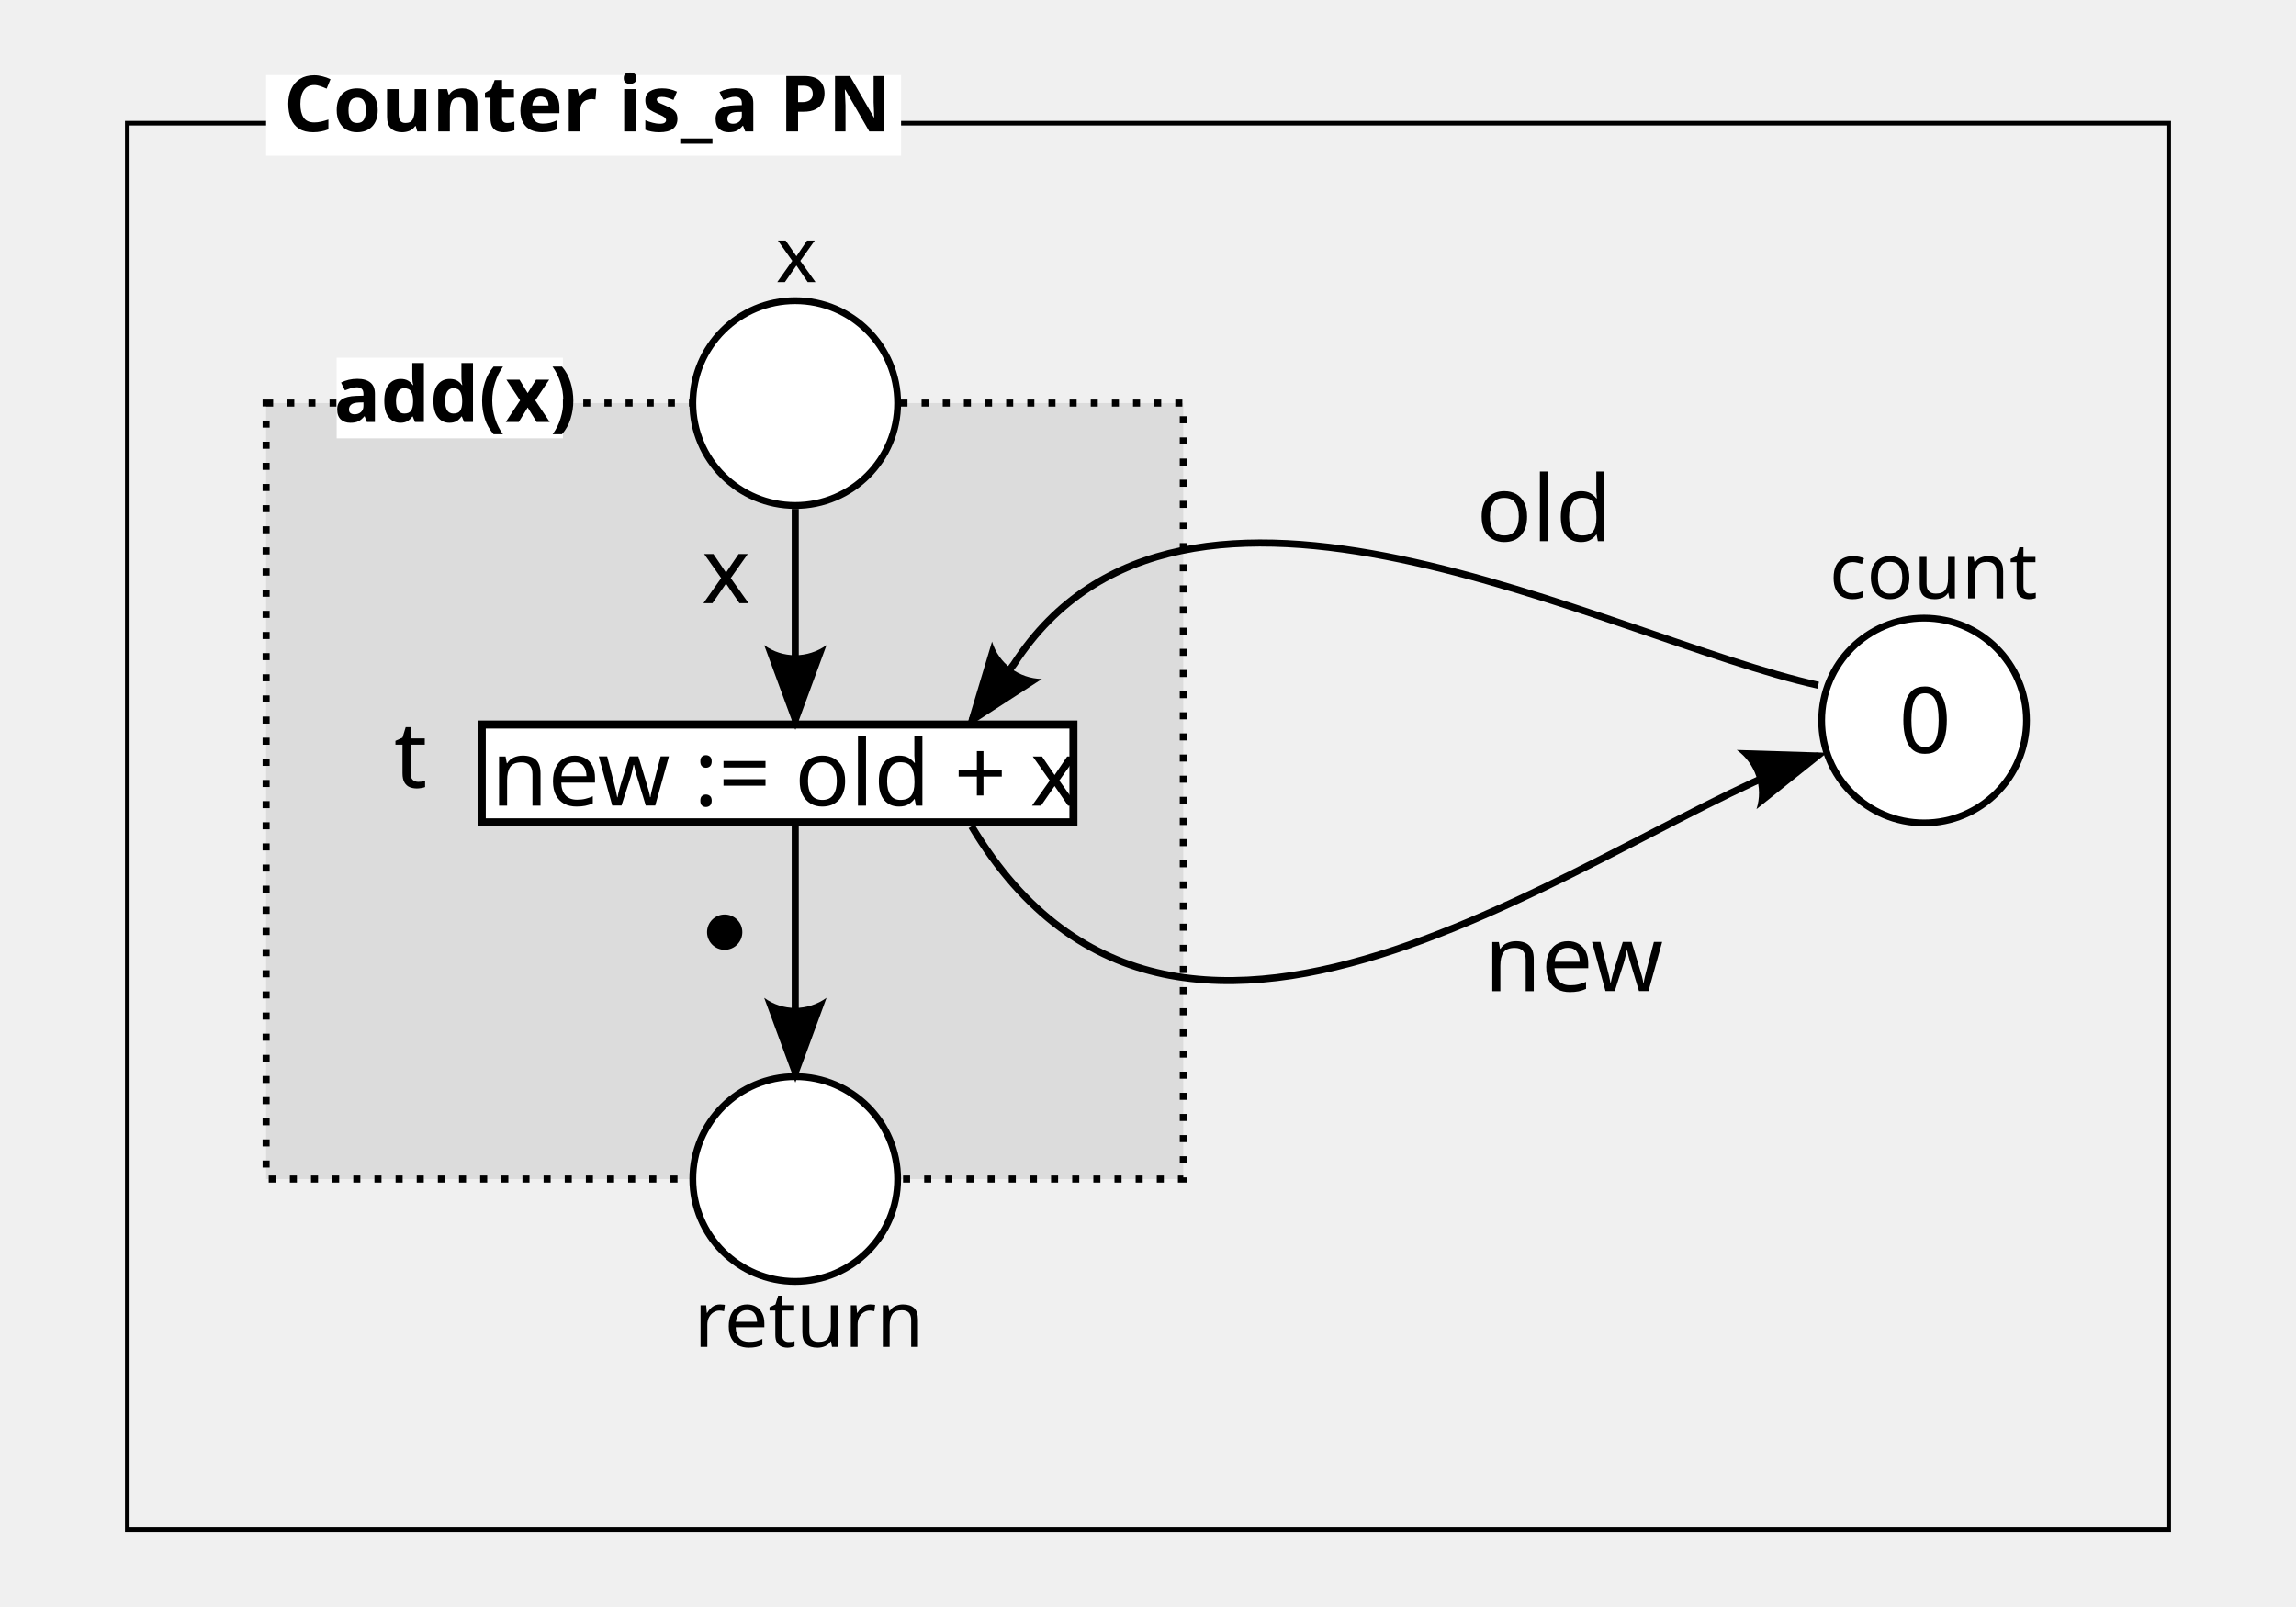
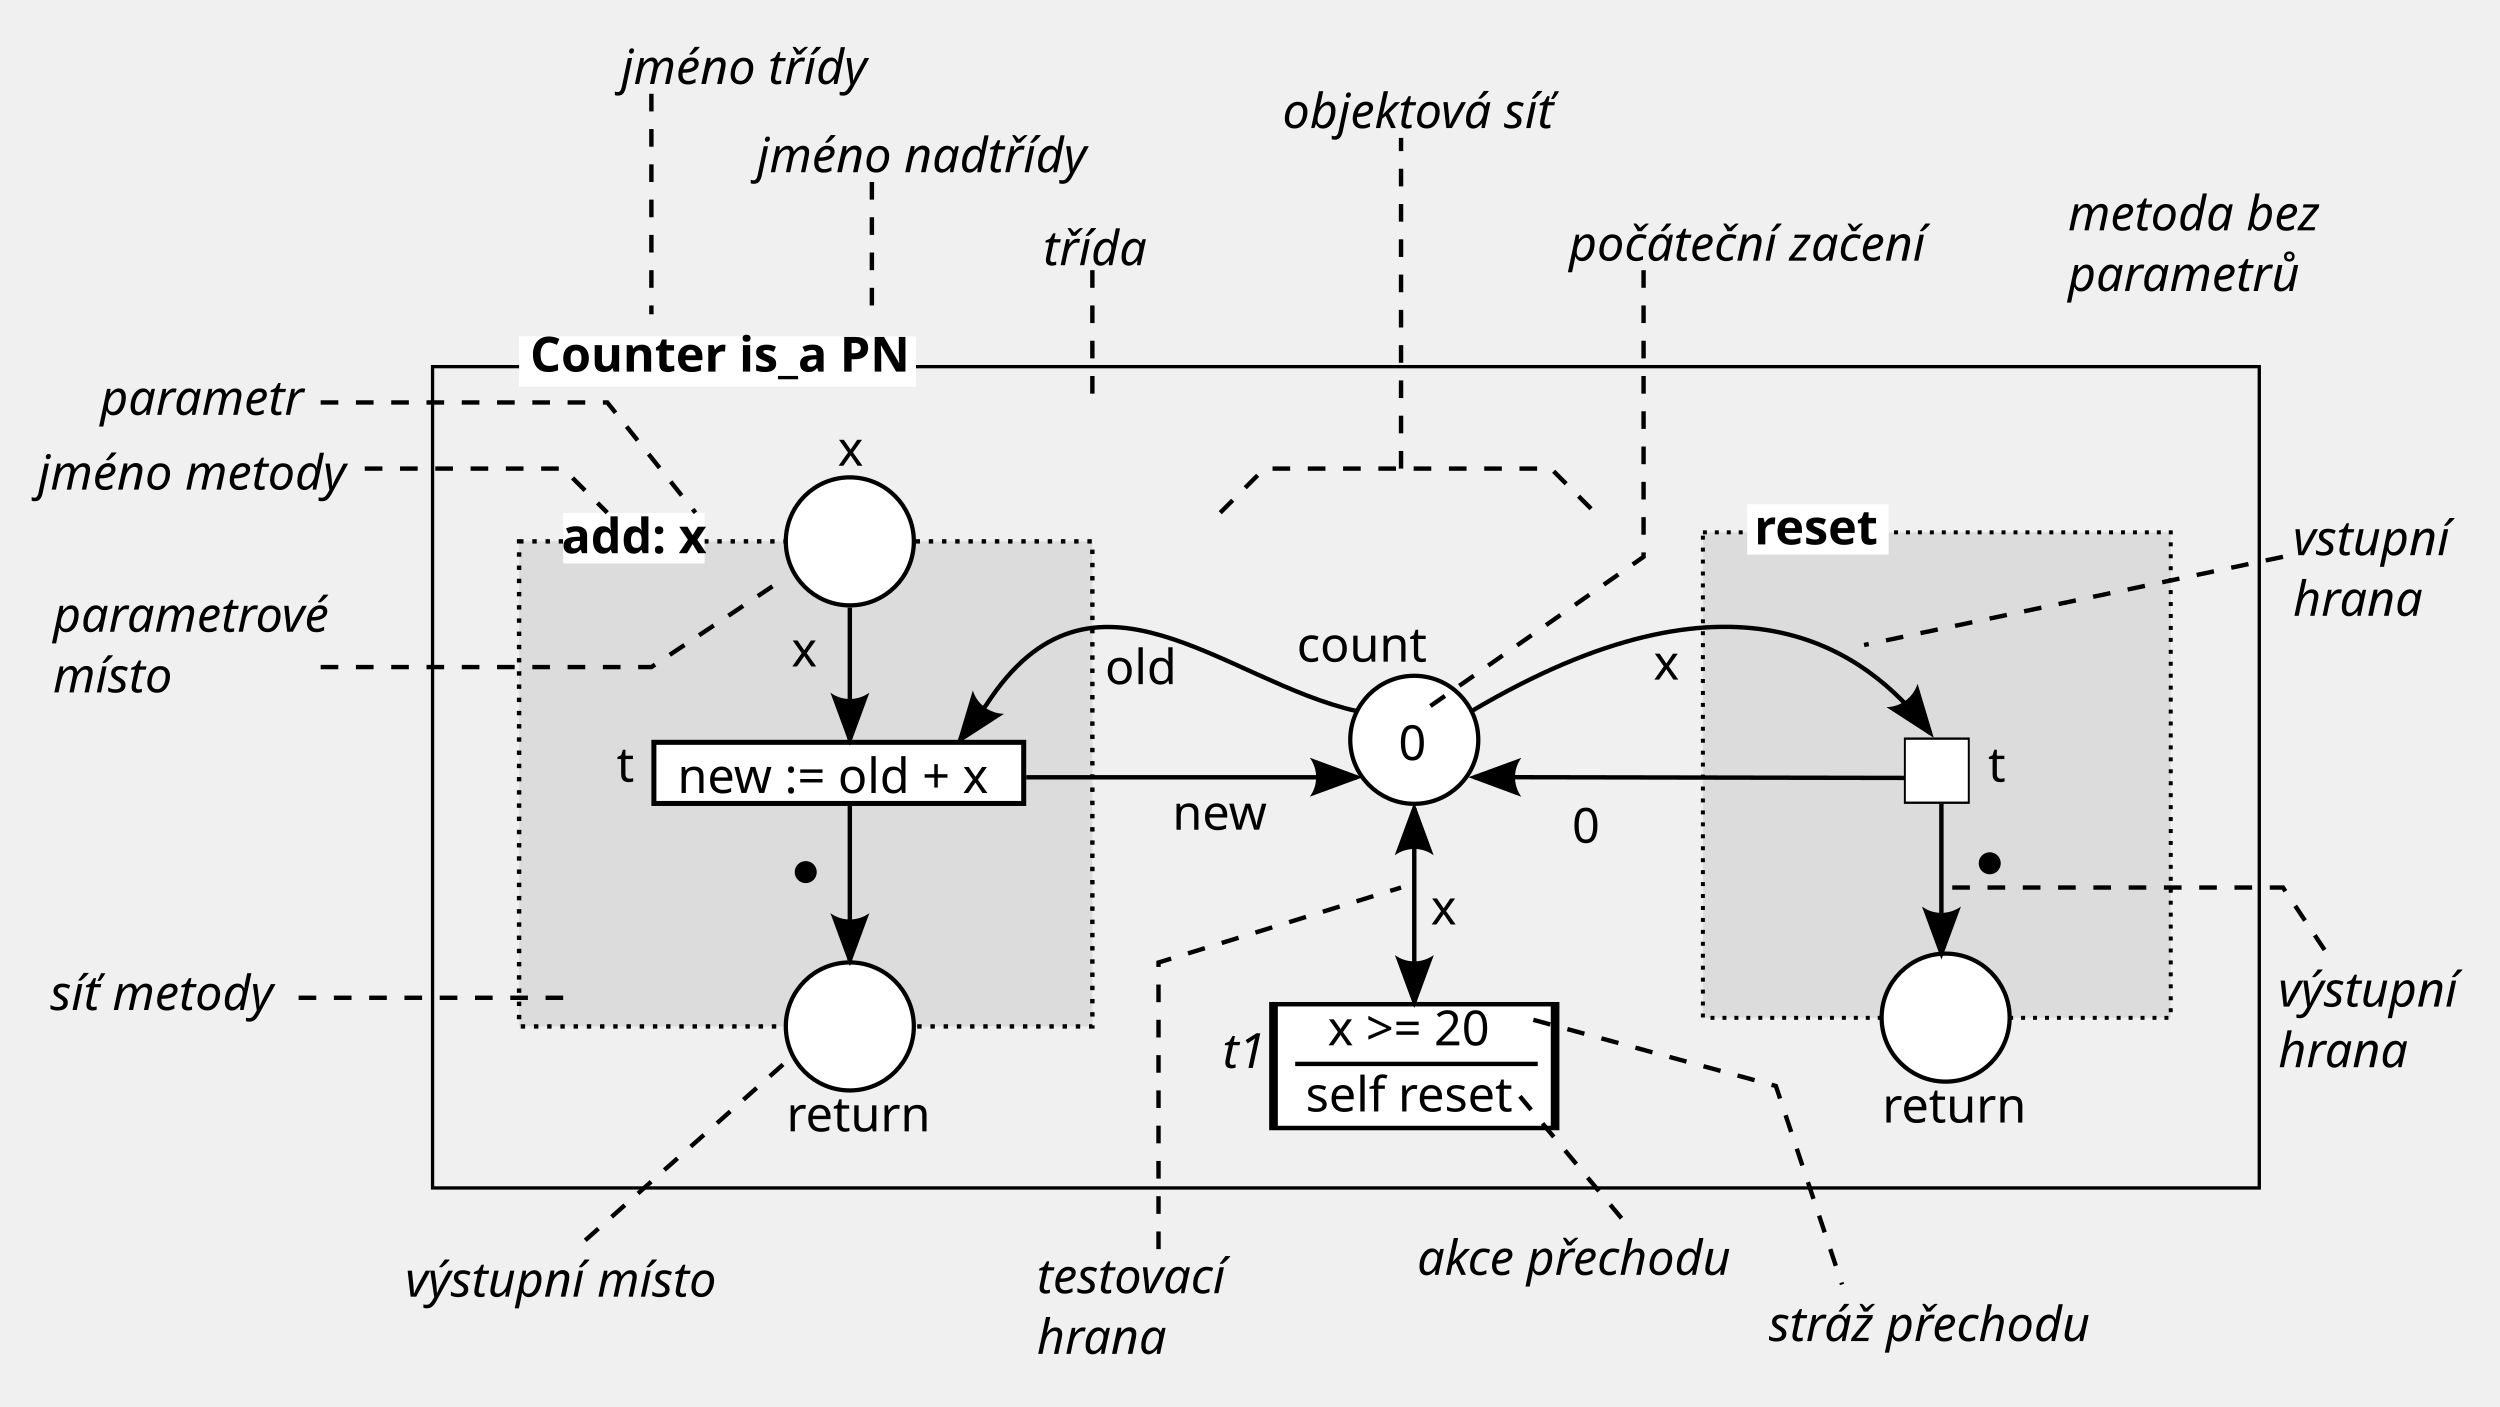
- <svg xmlns="http://www.w3.org/2000/svg" width="325.433" height="227.768" id="svg2" version="1.1">
+ <svg xmlns="http://www.w3.org/2000/svg" width="566.929" height="318.898" id="svg2" version="1.1">
  <defs id="defs3">
+     <marker orient="auto" refY="0" refX="0" id="Arrow2Lstart" style="overflow:visible">
+       <path id="path3966" style="fill-rule:evenodd;stroke-width:0.625;stroke-linejoin:round" d="M 8.719,4.034 -2.207,0.016 8.719,-4.002 c -1.745,2.372 -1.735,5.617 -6e-7,8.035 z" transform="matrix(1.1,0,0,1.1,1.1,0)" />
+     </marker>
    <marker orient="auto" refY="0" refX="0" id="Arrow2Lend" style="overflow:visible">
      <path id="path3967" style="fill-rule:evenodd;stroke-width:0.625;stroke-linejoin:round" d="M 8.719,4.034 -2.207,0.016 8.719,-4.002 c -1.745,2.372 -1.735,5.617 -6e-7,8.035 z" transform="matrix(-1.1,0,0,-1.1,-1.1,0)" />
    </marker>
+     <marker orient="auto" refY="0" refX="0" id="Arrow2Lend-1" style="overflow:visible">
+       <path id="path3967-7" style="fill-rule:evenodd;stroke-width:0.625;stroke-linejoin:round" d="M 8.719,4.034 -2.207,0.016 8.719,-4.002 c -1.745,2.372 -1.735,5.617 -6e-7,8.035 z" transform="matrix(-1.1,0,0,-1.1,-1.1,0)" />
+     </marker>
+     <marker orient="auto" refY="0" refX="0" id="marker3043" style="overflow:visible">
+       <path id="path3045" style="fill-rule:evenodd;stroke-width:0.625;stroke-linejoin:round" d="M 8.719,4.034 -2.207,0.016 8.719,-4.002 c -1.745,2.372 -1.735,5.617 -6e-7,8.035 z" transform="matrix(-1.1,0,0,-1.1,-1.1,0)" />
+     </marker>
  </defs>
-   <g id="layer1" transform="translate(-32.28346,594.776)">
+   <g id="layer1" transform="translate(-32.28346,685.9056)">
    <g id="g3758" />
-     <g id="g3768">
-       <rect style="fill:none;stroke:#000000;stroke-width:0.649;stroke-miterlimit:4;stroke-opacity:1;stroke-dasharray:none;stroke-dashoffset:0" id="rect2986" width="289.351" height="199.351" x="50.325" y="-577.313" />
-       <rect style="fill:#ffffff;fill-opacity:1;stroke:none" id="rect3756" width="90" height="11.429" x="70" y="-584.138" />
-       <text id="text3762" y="-576.138" x="72.5" style="font-size:11px;font-style:normal;font-weight:bold;line-height:125%;letter-spacing:0px;word-spacing:0px;fill:#000000;fill-opacity:1;stroke:none;font-family:Sans;-inkscape-font-specification:Sans Bold;fill-rule:nonzero" xml:space="preserve">
-         <tspan y="-576.138" x="72.5" id="tspan3764">Counter is_a PN</tspan>
-       </text>
-       <rect style="fill:#dcdcdc;fill-opacity:1;stroke:#000000;stroke-width:0.999;stroke-miterlimit:4;stroke-opacity:1;stroke-dasharray:0.999, 1.998;stroke-dashoffset:0" id="rect2995" width="130" height="110" x="35.5" y="56.862" transform="translate(34.5,-594.4999)" />
-       <rect style="fill:#ffffff;fill-opacity:1;stroke:none" id="rect3756-1" width="32.071" height="11.429" x="80" y="-544.066" />
-       <text id="text3762-7" y="-534.953" x="79.608" style="font-size:11px;font-style:normal;font-weight:bold;line-height:125%;letter-spacing:0px;word-spacing:0px;fill:#000000;fill-opacity:1;stroke:none;font-family:Sans;-inkscape-font-specification:Sans Bold" xml:space="preserve">
-         <tspan y="-534.953" x="79.608" id="tspan3764-4">add(x)</tspan>
-       </text>
-       <g id="g3789-0" transform="translate(-190,-75)">
+     <g id="g3768" transform="translate(0,378)">
+       <rect style="fill:none;stroke:#000000;stroke-width:0.751;stroke-miterlimit:4;stroke-opacity:1;stroke-dasharray:none;stroke-dashoffset:0" id="rect2986" width="414.249" height="186.249" x="130.375" y="-980.762" />
+       <rect style="fill:#ffffff;fill-opacity:1;stroke:none" id="rect3756" width="90" height="11.429" x="150" y="-987.638" />
+       <text id="text3762" y="-979.638" x="152.5" style="font-size:11px;font-style:normal;font-weight:bold;line-height:125%;letter-spacing:0px;word-spacing:0px;fill:#000000;fill-opacity:1;fill-rule:nonzero;stroke:none;font-family:Sans;-inkscape-font-specification:Sans Bold" xml:space="preserve">
+         <tspan y="-979.638" x="152.5" id="tspan3764">Counter is_a PN</tspan>
+       </text>
+       <rect style="fill:#dcdcdc;fill-opacity:1;stroke:#000000;stroke-width:0.999;stroke-miterlimit:4;stroke-opacity:1;stroke-dasharray:0.999, 1.998;stroke-dashoffset:0" id="rect2995" width="130" height="110" x="150" y="-941.138" />
+       <rect style="fill:#ffffff;fill-opacity:1;stroke:none" id="rect3756-1" width="32.071" height="11.429" x="160" y="-947.566" />
+       <text id="text3762-7" y="-938.453" x="159.608" style="font-size:11px;font-style:normal;font-weight:bold;line-height:125%;letter-spacing:0px;word-spacing:0px;fill:#000000;fill-opacity:1;stroke:none;font-family:Sans;-inkscape-font-specification:Sans Bold" xml:space="preserve">
+         <tspan y="-938.453" x="159.608" id="tspan3764-4">add: x</tspan>
+       </text>
+       <g id="g3789-0" transform="translate(-110,-478.5001)">
        <text id="text3782-9" y="-479.786" x="332.25" style="font-size:11px;font-style:normal;font-weight:normal;line-height:125%;letter-spacing:0px;word-spacing:0px;fill:#000000;fill-opacity:1;stroke:none;font-family:Sans" xml:space="preserve">
          <tspan y="-479.786" x="332.25" id="tspan3784-4">x</tspan>
        </text>
        <g transform="matrix(1.502347,0,0,1.502347,-67.60563,272.9917)" id="g3806-8">
          <path style="fill:#ffffff;fill-opacity:1;stroke:#000000;stroke-opacity:1" id="path3776-8" d="m 55.5,56.008 c 0,8.284 -6.716,15 -15,15 -8.284,0 -15,-6.716 -15,-15 0,-8.284 6.716,-15 15,-15 8.284,0 15,6.716 15,15 z" transform="matrix(0.6441532,0,0,0.6441532,241.8962,-525.7313)" />
        </g>
      </g>
-       <g id="g3868" transform="translate(-69.99999,-80.00001)">
+       <g id="g3868" transform="translate(10,-483.5001)">
        <rect y="-412.069" x="170.568" height="13.863" width="83.863" id="rect3780" style="fill:#ffffff;fill-opacity:1;stroke:#000000;stroke-width:1.137;stroke-miterlimit:4;stroke-opacity:1;stroke-dasharray:none;stroke-dashoffset:0" />
-         <text id="text3829" y="-400.573" x="171.912" style="font-size:13px;font-style:normal;font-weight:normal;line-height:125%;letter-spacing:0px;word-spacing:0px;fill:#000000;fill-opacity:1;stroke:none;font-family:Sans" xml:space="preserve">
-           <tspan dy="0 0 0 0 0 0 0 0 0 0 0 0 0.177" dx="0 0 0 0 0 0 0 0 0 0 0 0 -0.53" y="-400.573" x="171.912" id="tspan3831">new := old + x</tspan>
-         </text>
-       </g>
-       <path style="fill:none;stroke:#000000;stroke-width:1px;stroke-linecap:butt;stroke-linejoin:miter;stroke-opacity:1;marker-end:url(#Arrow2Lend)" d="m 110.5,71.862 0,30" id="path3873" transform="translate(34.5,-594.4999)" />
-       <g id="g4577">
+         <text id="text3829" y="-400.573" x="175.912" style="font-size:13px;font-style:normal;font-weight:normal;line-height:125%;letter-spacing:0px;word-spacing:0px;fill:#000000;fill-opacity:1;stroke:none;font-family:Sans" xml:space="preserve">
+           <tspan dy="0 0 0 0 0 0 0 0 0 0 0 0 0.177" dx="0 0 0 0 0 0 0 0 0 0 0 0 -0.53" y="-400.573" x="175.912" id="tspan3831" style="font-size:11px">new := old + x</tspan>
+         </text>
+       </g>
+       <path style="fill:none;stroke:#000000;stroke-width:1px;stroke-linecap:butt;stroke-linejoin:miter;stroke-opacity:1;marker-end:url(#Arrow2Lend)" d="m 225,-926.138 0,30" id="path3873" />
+       <g id="g4577" transform="translate(47.99999,-403.5001)">
        <g transform="translate(-24.35964,-5.672498)" id="g4568">
-           <text xml:space="preserve" style="font-size:11px;font-style:normal;font-weight:normal;line-height:125%;letter-spacing:0px;word-spacing:0px;fill:#000000;fill-opacity:1;stroke:none;font-family:Sans" x="315.93" y="-504.268" id="text3782">
-             <tspan id="tspan3784" x="315.93" y="-504.268">count</tspan>
+           <text xml:space="preserve" style="font-size:11px;font-style:normal;font-weight:normal;line-height:125%;letter-spacing:0px;word-spacing:0px;fill:#000000;fill-opacity:1;stroke:none;font-family:Sans" x="302.722" y="-504.681" id="text3782">
+             <tspan id="tspan3784" x="302.722" y="-504.681">count</tspan>
          </text>
          <path style="fill:#ffffff;fill-opacity:1;stroke:#000000;stroke-opacity:1" id="path3776" d="m 55.5,56.008 c 0,8.284 -6.716,15 -15,15 -8.284,0 -15,-6.716 -15,-15 0,-8.284 6.716,-15 15,-15 8.284,0 15,6.716 15,15 z" transform="matrix(0.9677419,0,0,0.9677419,290.1661,-541.1668)" />
        </g>
        <text id="text4573" y="-488.045" x="301.426" style="font-size:13px;font-style:normal;font-weight:normal;line-height:125%;letter-spacing:0px;word-spacing:0px;fill:#000000;fill-opacity:1;stroke:none;font-family:Sans" xml:space="preserve">
-           <tspan y="-488.045" x="301.426" id="tspan4575">0</tspan>
-         </text>
-       </g>
-       <path style="fill:none;stroke:#000000;stroke-width:1px;stroke-linecap:butt;stroke-linejoin:miter;stroke-opacity:1;marker-end:url(#Arrow2Lend)" d="m 255.5,96.862 c -30,-6.667 -90,-40 -114,-3 l -6,8" id="path4585" transform="translate(34.5,-594.4999)" />
-       <path style="fill:none;stroke:#000000;stroke-width:1px;stroke-linecap:butt;stroke-linejoin:miter;stroke-opacity:1;marker-end:url(#Arrow2Lend)" d="m 135.5,116.862 0,0 c 30,50 90,0 120,-10" id="path4769" transform="translate(34.5,-594.4999)" />
-       <text xml:space="preserve" style="font-size:13px;font-style:normal;font-weight:normal;line-height:125%;letter-spacing:0px;word-spacing:0px;fill:#000000;fill-opacity:1;stroke:none;font-family:Sans" x="241.573" y="-518.061" id="text6413">
-         <tspan id="tspan6415" x="241.573" y="-518.061">old</tspan>
-       </text>
-       <text xml:space="preserve" style="font-size:13px;font-style:normal;font-weight:normal;line-height:125%;letter-spacing:0px;word-spacing:0px;fill:#000000;fill-opacity:1;stroke:none;font-family:Sans" x="242.692" y="-454.267" id="text6417">
-         <tspan id="tspan6419" x="242.692" y="-454.267">new</tspan>
-       </text>
-       <text xml:space="preserve" style="font-size:13px;font-style:normal;font-weight:normal;line-height:125%;letter-spacing:0px;word-spacing:0px;fill:#000000;fill-opacity:1;stroke:none;font-family:Sans" x="131.75" y="-509.267" id="text6421">
-         <tspan id="tspan6423" x="131.75" y="-509.267">x</tspan>
+           <tspan y="-488.045" x="301.426" id="tspan4575" style="font-size:11px">0</tspan>
+         </text>
+       </g>
+       <path style="fill:none;stroke:#000000;stroke-width:1px;stroke-linecap:butt;stroke-linejoin:miter;stroke-opacity:1;marker-end:url(#Arrow2Lend)" d="m 340,-902.638 c -30,-6.667 -60,-38.5 -84,-1.5 l -6,8" id="path4585" />
+       <text xml:space="preserve" style="font-size:13px;font-style:normal;font-weight:normal;line-height:125%;letter-spacing:0px;word-spacing:0px;fill:#000000;fill-opacity:1;stroke:none;font-family:Sans" x="282.87" y="-908.765" id="text6413">
+         <tspan id="tspan6415" x="282.87" y="-908.765" style="font-size:11px">old</tspan>
+       </text>
+       <text xml:space="preserve" style="font-size:13px;font-style:normal;font-weight:normal;line-height:125%;letter-spacing:0px;word-spacing:0px;fill:#000000;fill-opacity:1;stroke:none;font-family:Sans" x="298.143" y="-875.744" id="text6417">
+         <tspan id="tspan6419" x="298.143" y="-875.744" style="font-size:11px">new</tspan>
+       </text>
+       <text xml:space="preserve" style="font-size:13px;font-style:normal;font-weight:normal;line-height:125%;letter-spacing:0px;word-spacing:0px;fill:#000000;fill-opacity:1;stroke:none;font-family:Sans" x="211.75" y="-912.767" id="text6421">
+         <tspan id="tspan6423" x="211.75" y="-912.767" style="font-size:11px">x</tspan>
      </text>
      <text xml:space="preserve" style="font-size:13px;font-style:normal;font-weight:normal;line-height:125%;letter-spacing:0px;word-spacing:0px;fill:#000000;fill-opacity:1;stroke:none;font-family:Sans" x="100.5" y="137.268" id="text6425" transform="translate(32.28346,-594.776)">
        <tspan id="tspan6427" x="100.5" y="137.268" />
      </text>
-       <path style="fill:#000000;fill-opacity:1;fill-rule:nonzero;stroke:none" id="path6429" d="m 102.717,129.638 a 2.5,2.5 0 1 1 -5,0 2.5,2.5 0 1 1 5,0 z" transform="translate(34.78346,-592.276)" />
-       <text xml:space="preserve" style="font-size:13px;font-style:normal;font-weight:normal;line-height:125%;letter-spacing:0px;word-spacing:0px;fill:#000000;fill-opacity:1;stroke:none;font-family:Sans" x="88.127" y="-483.134" id="text6431">
-         <tspan id="tspan6433" x="88.127" y="-483.134">t</tspan>
-       </text>
+       <path style="fill:#000000;fill-opacity:1;fill-rule:nonzero;stroke:none" id="path6429" d="m 102.717,129.638 c 0,1.381 -1.119,2.5 -2.5,2.5 -1.381,0 -2.5,-1.119 -2.5,-2.5 0,-1.381 1.119,-2.5 2.5,-2.5 1.381,0 2.5,1.119 2.5,2.5 z" transform="translate(114.7835,-995.776)" />
+       <text xml:space="preserve" style="font-size:13px;font-style:normal;font-weight:normal;line-height:125%;letter-spacing:0px;word-spacing:0px;fill:#000000;fill-opacity:1;stroke:none;font-family:Sans" x="172.127" y="-886.634" id="text6431">
+         <tspan id="tspan6433" x="172.127" y="-886.634" style="font-size:11px">t</tspan>
+       </text>
+       <rect style="fill:#dcdcdc;fill-opacity:1;stroke:#000000;stroke-width:0.903;stroke-miterlimit:4;stroke-opacity:1;stroke-dasharray:0.903, 1.806;stroke-dashoffset:0" id="rect2995-4" width="106.097" height="110.096" x="418.451" y="-943.185" />
+       <rect style="fill:#ffffff;fill-opacity:1;stroke:none" id="rect3756-1-0" width="32.071" height="11.429" x="428.5" y="-949.566" />
+       <text id="text3762-7-9" y="-940.452" x="430.107" style="font-size:11px;font-style:normal;font-weight:bold;line-height:125%;letter-spacing:0px;word-spacing:0px;fill:#000000;fill-opacity:1;stroke:none;font-family:Sans;-inkscape-font-specification:Sans Bold" xml:space="preserve">
+         <tspan y="-940.452" x="430.107" id="tspan3764-4-4">reset</tspan>
+       </text>
+       <g id="g3868-5" transform="matrix(0.8536933,0,0,1.004144,318.9021,-482.8228)">
+         <rect y="-411.877" x="170.261" height="14.477" width="16.978" id="rect3780-1" style="fill:#ffffff;fill-opacity:1;stroke:#000000;stroke-width:0.523;stroke-miterlimit:4;stroke-opacity:1;stroke-dasharray:none;stroke-dashoffset:0" />
+         <text id="text3829-7" y="-400.573" x="171.912" style="font-size:13px;font-style:normal;font-weight:normal;line-height:125%;letter-spacing:0px;word-spacing:0px;fill:#000000;fill-opacity:1;stroke:none;font-family:Sans" xml:space="preserve">
+           <tspan y="-400.573" x="171.912" id="tspan3831-1" />
+         </text>
+       </g>
+       <path style="fill:#000000;fill-opacity:1;fill-rule:nonzero;stroke:none" id="path6429-7" d="m 102.717,129.638 c 0,1.381 -1.119,2.5 -2.5,2.5 -1.381,0 -2.5,-1.119 -2.5,-2.5 0,-1.381 1.119,-2.5 2.5,-2.5 1.381,0 2.5,1.119 2.5,2.5 z" transform="translate(383.283,-997.7754)" />
+       <g id="g3806-8-1-4" transform="matrix(1.502347,0,0,1.502347,80.89387,-78.05137)">
+         <g id="g3915-2" transform="translate(-6.656261,-12.95069)">
+           <text id="text3782-9-5-3" y="-403.932" x="151.926" style="font-size:7.322px;font-style:normal;font-weight:normal;line-height:125%;letter-spacing:0px;word-spacing:0px;fill:#000000;fill-opacity:1;stroke:none;font-family:Sans" xml:space="preserve" transform="translate(106.5,-69.89064)">
+             <tspan y="-403.932" x="151.926" id="tspan3784-4-5-2">return</tspan>
+           </text>
+           <path style="fill:#ffffff;fill-opacity:1;stroke:#000000;stroke-opacity:1" id="path3776-8-7-2" d="m 55.5,56.008 c 0,8.284 -6.716,15 -15,15 -8.284,0 -15,-6.716 -15,-15 0,-8.284 6.716,-15 15,-15 8.284,0 15,6.716 15,15 z" transform="matrix(0.6441532,0,0,0.6441532,241.8962,-525.7313)" />
+         </g>
+       </g>
+       <path style="fill:none;stroke:#000000;stroke-width:1px;stroke-linecap:butt;stroke-linejoin:miter;stroke-opacity:1;marker-end:url(#Arrow2Lend)" d="m 472.537,-881.638 -5.2e-4,34.001" id="path3940-1" />
+       <text xml:space="preserve" style="font-size:13px;font-style:normal;font-weight:normal;line-height:125%;letter-spacing:0px;word-spacing:0px;fill:#000000;fill-opacity:1;stroke:none;font-family:Sans" x="483.127" y="-886.634" id="text6431-6">
+         <tspan id="tspan6433-8" x="483.127" y="-886.634" style="font-size:11px">t</tspan>
+       </text>
+       <path style="fill:none;stroke:#000000;stroke-width:1px;stroke-linecap:butt;stroke-linejoin:miter;stroke-opacity:1;marker-start:url(#Arrow2Lstart)" d="m 366.588,-887.675 97.652,0.177" id="path3156" />
+       <path style="fill:none;stroke:#000000;stroke-width:1px;stroke-linecap:butt;stroke-linejoin:miter;stroke-opacity:1;marker-end:url(#marker3043)" d="m 366,-902.638 c 59,-35 89,-15 104,5" id="path4394" />
+       <text id="text4573-9" y="-872.797" x="388.791" style="font-size:13px;font-style:normal;font-weight:normal;line-height:125%;letter-spacing:0px;word-spacing:0px;fill:#000000;fill-opacity:1;stroke:none;font-family:Sans" xml:space="preserve">
+         <tspan y="-872.797" x="388.791" id="tspan4575-2" style="font-size:11px">0</tspan>
+       </text>
+       <text id="text4573-9-7" y="-909.786" x="407.25" style="font-size:13px;font-style:normal;font-weight:normal;line-height:125%;letter-spacing:0px;word-spacing:0px;fill:#000000;fill-opacity:1;stroke:none;font-family:Sans" xml:space="preserve">
+         <tspan y="-909.786" x="407.25" id="tspan4575-2-9" style="font-size:11px">x</tspan>
+       </text>
+       <path style="fill:none;stroke:#000000;stroke-width:1px;stroke-linecap:butt;stroke-linejoin:miter;stroke-opacity:1;marker-end:url(#marker3043)" d="m 265,-887.638 75,0" id="path4656" />
+       <g id="g3868-5-5" transform="matrix(3.761187,0,0,1.939311,-319.3076,-37.42353)">
+         <rect y="-411.877" x="170.261" height="14.477" width="16.978" id="rect3780-1-4" style="fill:#ffffff;fill-opacity:1;stroke:#000000;stroke-width:0.523;stroke-miterlimit:4;stroke-opacity:1;stroke-dasharray:none;stroke-dashoffset:0" />
+         <text id="text3829-7-3" y="-400.573" x="171.912" style="font-size:13px;font-style:normal;font-weight:normal;line-height:125%;letter-spacing:0px;word-spacing:0px;fill:#000000;fill-opacity:1;stroke:none;font-family:Sans" xml:space="preserve">
+           <tspan y="-400.573" x="171.912" id="tspan3831-1-1" />
+         </text>
+       </g>
+       <text xml:space="preserve" style="font-size:11px;font-style:normal;font-weight:normal;line-height:125%;letter-spacing:0px;word-spacing:0px;fill:#000000;fill-opacity:1;stroke:none;font-family:Sans" x="333.363" y="-826.854" id="text3782-2">
+         <tspan id="tspan3784-3" x="333.363" y="-826.854">x &gt;= 20</tspan>
+       </text>
+       <text xml:space="preserve" style="font-size:11px;font-style:normal;font-weight:normal;line-height:125%;letter-spacing:0px;word-spacing:0px;fill:#000000;fill-opacity:1;stroke:none;font-family:Sans" x="328.363" y="-811.854" id="text3782-2-3">
+         <tspan id="tspan3784-3-4" x="328.363" y="-811.854">self reset</tspan>
+       </text>
+       <path style="fill:none;stroke:#000000;stroke-width:1px;stroke-linecap:butt;stroke-linejoin:miter;stroke-opacity:1" d="m 326,-822.638 55,0" id="path5103" />
+       <path style="fill:none;stroke:#000000;stroke-width:1px;stroke-linecap:butt;stroke-linejoin:miter;stroke-opacity:1;marker-start:url(#Arrow2Lstart);marker-end:url(#marker3043)" d="m 353,-880.638 0,44" id="path5105" />
+       <text id="text4573-9-7-1" y="-854.267" x="356.75" style="font-size:13px;font-style:normal;font-weight:normal;line-height:125%;letter-spacing:0px;word-spacing:0px;fill:#000000;fill-opacity:1;stroke:none;font-family:Sans" xml:space="preserve">
+         <tspan y="-854.267" x="356.75" id="tspan4575-2-9-1" style="font-size:11px">x</tspan>
+       </text>
+       <flowRoot xml:space="preserve" id="flowRoot5504" style="font-size:13px;font-style:normal;font-weight:normal;line-height:125%;letter-spacing:0px;word-spacing:0px;fill:#000000;fill-opacity:1;stroke:none;font-family:Sans" transform="translate(32.28346,-1075.669)">
+         <flowRegion id="flowRegion5506">
+           <rect id="rect5508" width="484.368" height="303.349" x="38.184" y="32.667" />
+         </flowRegion>
+         <flowPara id="flowPara5510" />
+       </flowRoot>
+       <text xml:space="preserve" style="font-size:11px;font-style:oblique;font-weight:normal;line-height:125%;letter-spacing:0px;word-spacing:0px;fill:#000000;fill-opacity:1;stroke:none;font-family:Sans;-inkscape-font-specification:Sans Oblique" x="173.11" y="-1044.858" id="text5512">
+         <tspan id="tspan5514" x="173.11" y="-1044.858">jméno třídy</tspan>
+       </text>
+       <text xml:space="preserve" style="font-size:11px;font-style:oblique;font-weight:normal;line-height:125%;letter-spacing:0px;word-spacing:0px;fill:#000000;fill-opacity:1;stroke:none;font-family:Sans;-inkscape-font-specification:Sans Oblique" x="268.847" y="-1003.765" id="text5512-3">
+         <tspan id="tspan5514-8" x="268.847" y="-1003.765">třída</tspan>
+       </text>
+       <text xml:space="preserve" style="font-size:11px;font-style:oblique;font-weight:normal;line-height:125%;letter-spacing:0px;word-spacing:0px;fill:#000000;fill-opacity:1;stroke:none;font-family:Sans;-inkscape-font-specification:Sans Oblique" x="203.925" y="-1024.858" id="text5512-7">
+         <tspan id="tspan5514-4" x="203.925" y="-1024.858">jméno nadtřídy</tspan>
+       </text>
+       <text xml:space="preserve" style="font-size:11px;font-style:oblique;font-weight:normal;line-height:125%;letter-spacing:0px;word-spacing:0px;fill:#000000;fill-opacity:1;stroke:none;font-family:Sans;-inkscape-font-specification:Sans Oblique" x="43.663" y="-834.858" id="text5512-2">
+         <tspan id="tspan5514-7" x="43.663" y="-834.858">síť metody</tspan>
+       </text>
+       <text xml:space="preserve" style="font-size:11px;font-style:oblique;font-weight:normal;line-height:125%;letter-spacing:0px;word-spacing:0px;fill:#000000;fill-opacity:1;stroke:none;font-family:Sans;-inkscape-font-specification:Sans Oblique" x="124.196" y="-769.858" id="text5512-79">
+         <tspan id="tspan5514-3" x="124.196" y="-769.858">výstupní místo</tspan>
+       </text>
+       <text xml:space="preserve" style="font-size:11px;font-style:oblique;font-weight:normal;line-height:125%;letter-spacing:0px;word-spacing:0px;fill:#000000;fill-opacity:1;stroke:none;font-family:Sans;-inkscape-font-specification:Sans Oblique" x="323.11" y="-1034.858" id="text5512-1">
+         <tspan id="tspan5514-9" x="323.11" y="-1034.858">objektová síť</tspan>
+       </text>
+       <text xml:space="preserve" style="font-size:11px;font-style:oblique;font-weight:normal;line-height:125%;letter-spacing:0px;word-spacing:0px;fill:#000000;fill-opacity:1;stroke:none;font-family:Sans;-inkscape-font-specification:Sans Oblique" x="353.648" y="-774.794" id="text5597">
+         <tspan id="tspan5599" x="353.648" y="-774.794">akce přechodu</tspan>
+       </text>
+       <text xml:space="preserve" style="font-size:11px;font-style:oblique;font-weight:normal;line-height:125%;letter-spacing:0px;word-spacing:0px;fill:#000000;fill-opacity:1;stroke:none;font-family:Sans;-inkscape-font-specification:Sans Oblique" x="433.38" y="-759.794" id="text5601">
+         <tspan id="tspan5603" x="433.38" y="-759.794">stráž přechodu</tspan>
+       </text>
+       <text xml:space="preserve" style="font-size:11px;font-style:oblique;font-weight:normal;line-height:125%;letter-spacing:0px;word-spacing:0px;fill:#000000;fill-opacity:1;stroke:none;font-family:Sans;-inkscape-font-specification:Sans Oblique" x="501.232" y="-1011.669" id="text5605">
+         <tspan id="tspan5607" x="501.232" y="-1011.669">metoda bez</tspan>
+         <tspan x="501.232" y="-997.919" id="tspan5609">parametrů</tspan>
+       </text>
+       <text xml:space="preserve" style="font-size:11px;font-style:oblique;font-weight:normal;line-height:125%;letter-spacing:0px;word-spacing:0px;fill:#000000;fill-opacity:1;stroke:none;font-family:Sans;-inkscape-font-specification:Sans Oblique" x="388.071" y="-1004.794" id="text5611">
+         <tspan id="tspan5613" x="388.071" y="-1004.794">počáteční začení</tspan>
+       </text>
+       <text xml:space="preserve" style="font-size:11px;font-style:oblique;font-weight:normal;line-height:125%;letter-spacing:0px;word-spacing:0px;fill:#000000;fill-opacity:1;stroke:none;font-family:Sans;-inkscape-font-specification:Sans Oblique" x="40.854" y="-952.877" id="text5615">
+         <tspan x="40.854" y="-952.877" id="tspan5619">jméno metody</tspan>
+       </text>
+       <text xml:space="preserve" style="font-size:11px;font-style:oblique;font-weight:normal;line-height:125%;letter-spacing:0px;word-spacing:0px;fill:#000000;fill-opacity:1;stroke:none;font-family:Sans;-inkscape-font-specification:Sans Oblique" x="54.996" y="-969.824" id="text5623">
+         <tspan id="tspan5625" x="54.996" y="-969.824">parametr</tspan>
+       </text>
+       <path style="fill:none;stroke:#000000;stroke-width:1;stroke-linecap:butt;stroke-linejoin:miter;stroke-miterlimit:4;stroke-opacity:1;stroke-dasharray:4, 4;stroke-dashoffset:0" d="m 72.717,103.031 65,0 20,25" id="path5627" transform="translate(32.28346,-1075.669)" />
+       <path style="fill:none;stroke:#000000;stroke-width:1;stroke-linecap:butt;stroke-linejoin:miter;stroke-miterlimit:4;stroke-opacity:1;stroke-dasharray:4, 4;stroke-dashoffset:0" d="m 82.717,118.031 45,0 10,10" id="path5629" transform="translate(32.28346,-1075.669)" />
+       <path style="fill:none;stroke:#000000;stroke-width:1;stroke-linecap:butt;stroke-linejoin:miter;stroke-miterlimit:4;stroke-opacity:1;stroke-dasharray:4, 4;stroke-dashoffset:0" d="m 147.717,33.031 0,50" id="path5631" transform="translate(32.28346,-1075.669)" />
+       <path style="fill:none;stroke:#000000;stroke-width:1;stroke-linecap:butt;stroke-linejoin:miter;stroke-miterlimit:4;stroke-opacity:1;stroke-dasharray:4, 4;stroke-dashoffset:0" d="m 197.717,53.031 0,30" id="path5633" transform="translate(32.28346,-1075.669)" />
+       <path style="fill:none;stroke:#000000;stroke-width:1;stroke-linecap:butt;stroke-linejoin:miter;stroke-miterlimit:4;stroke-opacity:1;stroke-dasharray:4, 4;stroke-dashoffset:0" d="m 247.717,73.031 0,30" id="path5635" transform="translate(32.28346,-1075.669)" />
+       <path style="fill:none;stroke:#000000;stroke-width:1;stroke-linecap:butt;stroke-linejoin:miter;stroke-miterlimit:4;stroke-opacity:1;stroke-dasharray:4, 4;stroke-dashoffset:0" d="m 317.717,118.031 0,-75" id="path5637" transform="translate(32.28346,-1075.669)" />
+       <path style="fill:none;stroke:#000000;stroke-width:1;stroke-linecap:butt;stroke-linejoin:miter;stroke-miterlimit:4;stroke-opacity:1;stroke-dasharray:4, 4;stroke-dashoffset:0" d="m 309,-947.638 10,-10 65,0 10,10" id="path5639" />
+       <path style="fill:none;stroke:#000000;stroke-width:1;stroke-linecap:butt;stroke-linejoin:miter;stroke-miterlimit:4;stroke-opacity:1;stroke-dasharray:4, 4;stroke-dashoffset:0" d="m 372.717,73.031 0,65 -50,35" id="path5641" transform="translate(32.28346,-1075.669)" />
+       <text xml:space="preserve" style="font-size:11px;font-style:oblique;font-weight:normal;line-height:125%;letter-spacing:0px;word-spacing:0px;fill:#000000;fill-opacity:1;stroke:none;font-family:Sans;-inkscape-font-specification:Sans Oblique" x="44.288" y="-920.64" id="text5643">
+         <tspan id="tspan5645" x="44.288" y="-920.64">parametrové</tspan>
+         <tspan x="44.288" y="-906.89" id="tspan5647">místo</tspan>
+       </text>
+       <path style="fill:none;stroke:#000000;stroke-width:1;stroke-linecap:butt;stroke-linejoin:miter;stroke-miterlimit:4;stroke-opacity:1;stroke-dasharray:4, 4;stroke-dashoffset:0" d="m 72.717,163.031 75,0 30,-20" id="path5649" transform="translate(32.28346,-1075.669)" />
+       <path style="fill:none;stroke:#000000;stroke-width:1;stroke-linecap:butt;stroke-linejoin:miter;stroke-miterlimit:4;stroke-opacity:1;stroke-dasharray:4, 4;stroke-dashoffset:0" d="m 67.717,238.031 60,0" id="path5651" transform="translate(32.28346,-1075.669)" />
+       <path style="fill:none;stroke:#000000;stroke-width:1;stroke-linecap:butt;stroke-linejoin:miter;stroke-miterlimit:4;stroke-opacity:1;stroke-dasharray:4, 4;stroke-dashoffset:0" d="m 367.717,288.031 -25,-30" id="path5655" transform="translate(32.28346,-1075.669)" />
+       <path style="fill:none;stroke:#000000;stroke-width:1;stroke-linecap:butt;stroke-linejoin:miter;stroke-miterlimit:4;stroke-opacity:1;stroke-dasharray:4, 4;stroke-dashoffset:0" d="m 347.717,243.031 55,15 15,45" id="path5657" transform="translate(32.28346,-1075.669)" />
+       <text xml:space="preserve" style="font-size:11px;font-style:oblique;font-weight:normal;line-height:125%;letter-spacing:0px;word-spacing:0px;fill:#000000;fill-opacity:1;stroke:none;font-family:Sans;-inkscape-font-specification:Sans Oblique" x="267.415" y="-770.64" id="text5659">
+         <tspan id="tspan5661" x="267.415" y="-770.64">testovací</tspan>
+         <tspan x="267.415" y="-756.89" id="tspan5663">hrana</tspan>
+       </text>
+       <path style="fill:none;stroke:#000000;stroke-width:1;stroke-linecap:butt;stroke-linejoin:miter;stroke-miterlimit:4;stroke-opacity:1;stroke-dasharray:4, 4;stroke-dashoffset:0" d="m 262.717,295.031 0,-65 55,-17" id="path5665" transform="translate(32.28346,-1075.669)" />
+       <text xml:space="preserve" style="font-size:11px;font-style:oblique;font-weight:normal;line-height:125%;letter-spacing:0px;word-spacing:0px;fill:#000000;fill-opacity:1;stroke:none;font-family:Sans;-inkscape-font-specification:Sans Oblique" x="520" y="137.661" id="text5667" transform="translate(32.28346,-1075.669)">
+         <tspan id="tspan5669" x="520" y="137.661">vstupní</tspan>
+         <tspan x="520" y="151.411" id="tspan5671">hrana</tspan>
+       </text>
+       <text xml:space="preserve" style="font-size:11px;font-style:oblique;font-weight:normal;line-height:125%;letter-spacing:0px;word-spacing:0px;fill:#000000;fill-opacity:1;stroke:none;font-family:Sans;-inkscape-font-specification:Sans Oblique" x="548.94" y="-835.64" id="text5673">
+         <tspan x="548.94" y="-835.64" id="tspan5677">výstupní</tspan>
+         <tspan x="548.94" y="-821.89" id="tspan5681">hrana</tspan>
+       </text>
+       <path style="fill:none;stroke:#000000;stroke-width:1;stroke-linecap:butt;stroke-linejoin:miter;stroke-miterlimit:4;stroke-opacity:1;stroke-dasharray:4, 4;stroke-dashoffset:0" d="m 517.717,138.031 -95,20" id="path5683" transform="translate(32.28346,-1075.669)" />
+       <path style="fill:none;stroke:#000000;stroke-width:1;stroke-linecap:butt;stroke-linejoin:miter;stroke-miterlimit:4;stroke-opacity:1;stroke-dasharray:4, 4;stroke-dashoffset:0" d="m 442.717,213.031 75,0 10,15" id="path5685" transform="translate(32.28346,-1075.669)" />
+       <path style="fill:none;stroke:#000000;stroke-width:1;stroke-linecap:butt;stroke-linejoin:miter;stroke-miterlimit:4;stroke-opacity:1;stroke-dasharray:4, 4;stroke-dashoffset:0" d="m 132.717,293.031 45,-40" id="path5687" transform="translate(32.28346,-1075.669)" />
    </g>
-     <g id="g3806-8-1" transform="matrix(1.502347,0,0,1.502347,-247.6056,327.4482)">
+     <g id="g3806-8-1" transform="matrix(1.502347,0,0,1.502347,-167.6056,301.9481)">
      <g id="g3915" transform="translate(-6.656261,-12.95069)">
        <text id="text3782-9-5" y="-403.932" x="151.926" style="font-size:7.322px;font-style:normal;font-weight:normal;line-height:125%;letter-spacing:0px;word-spacing:0px;fill:#000000;fill-opacity:1;stroke:none;font-family:Sans" xml:space="preserve" transform="translate(106.5,-69.89064)">
          <tspan y="-403.932" x="151.926" id="tspan3784-4-5">return</tspan>
        </text>
        <path style="fill:#ffffff;fill-opacity:1;stroke:#000000;stroke-opacity:1" id="path3776-8-7" d="m 55.5,56.008 c 0,8.284 -6.716,15 -15,15 -8.284,0 -15,-6.716 -15,-15 0,-8.284 6.716,-15 15,-15 8.284,0 15,6.716 15,15 z" transform="matrix(0.6441532,0,0,0.6441532,241.8962,-525.7313)" />
      </g>
    </g>
-     <path style="fill:none;stroke:#000000;stroke-width:1px;stroke-linecap:butt;stroke-linejoin:miter;stroke-opacity:1;marker-end:url(#Arrow2Lend)" d="m 110.5,116.862 0,35" id="path3940" transform="translate(34.5,-594.4999)" />
+     <path style="fill:none;stroke:#000000;stroke-width:1px;stroke-linecap:butt;stroke-linejoin:miter;stroke-opacity:1;marker-end:url(#Arrow2Lend)" d="m 225,-503.138 0,35" id="path3940" />
+     <text xml:space="preserve" style="font-size:11px;font-style:oblique;font-weight:normal;line-height:125%;letter-spacing:0px;word-spacing:0px;fill:#000000;fill-opacity:1;stroke:none;font-family:Sans;-inkscape-font-specification:Sans Oblique" x="309.529" y="-443.733" id="text5689">
+       <tspan id="tspan5691" x="309.529" y="-443.733">t1</tspan>
+     </text>
  </g>
</svg>
